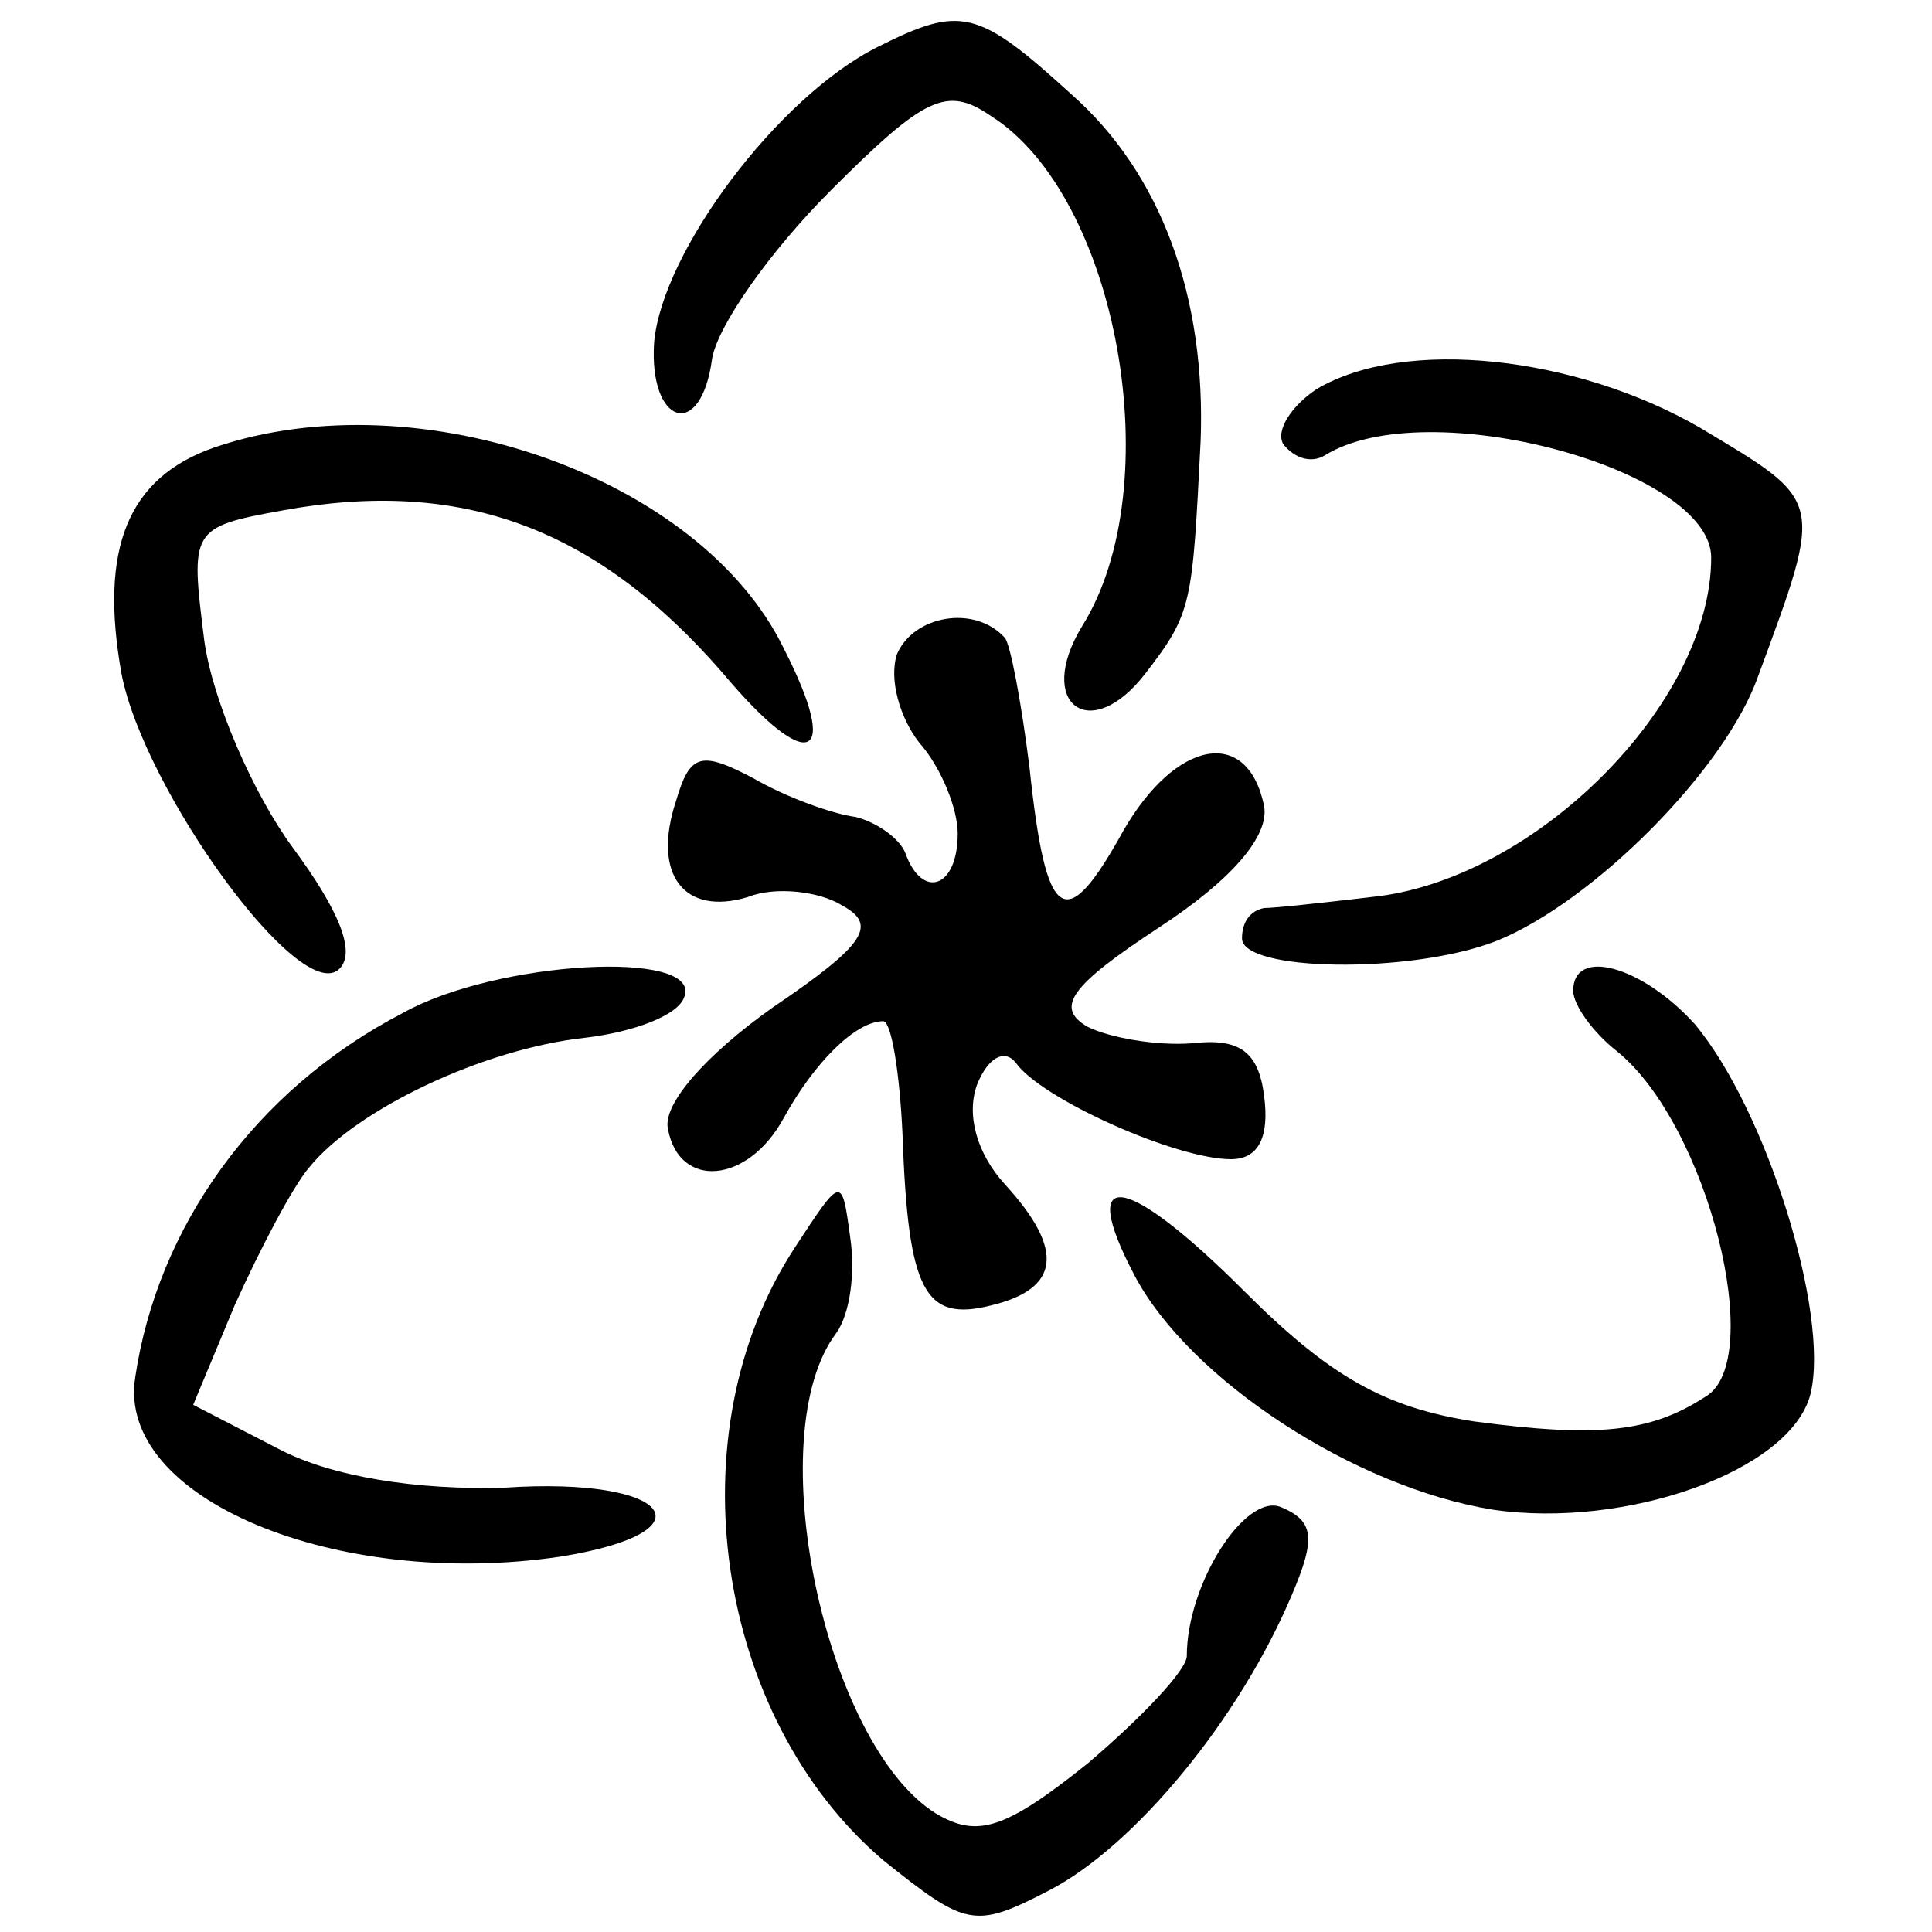
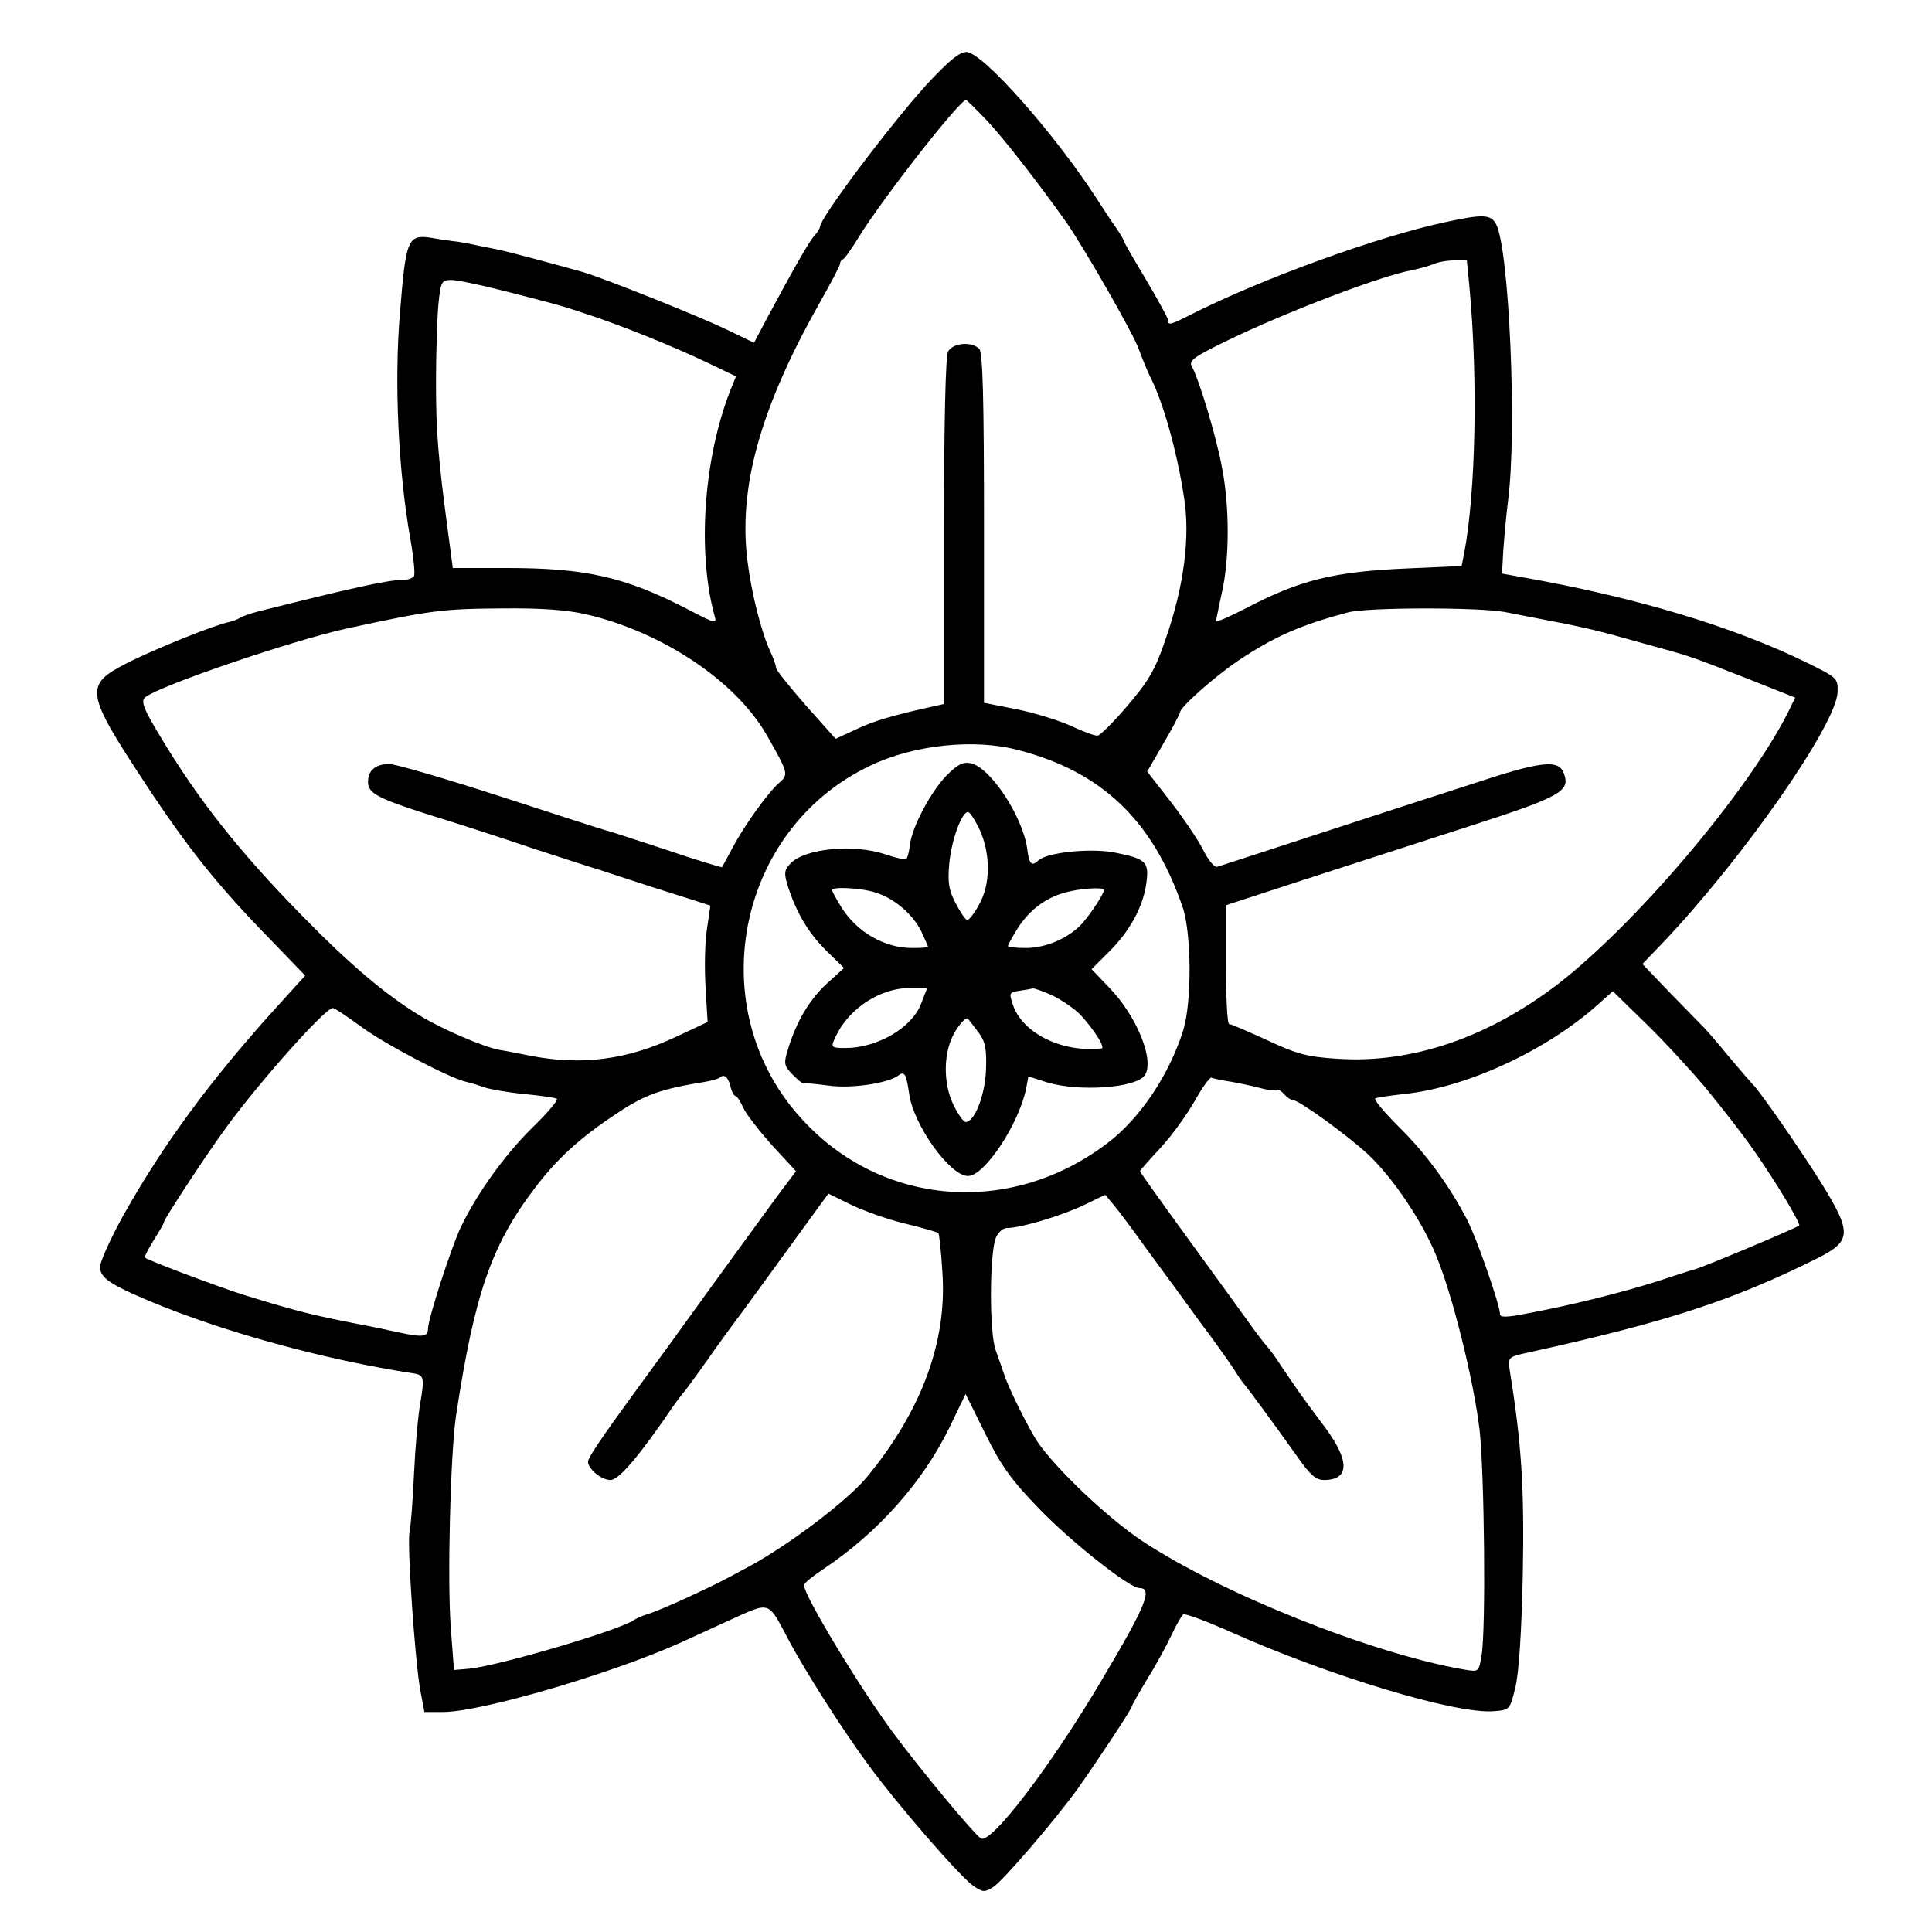
- <svg xmlns="http://www.w3.org/2000/svg" version="1.0" width="70pt" height="70pt" viewBox="0 0 70 70" preserveAspectRatio="xMidYMid meet">
-   <g transform="translate(0,70) scale(0.1,-0.1)" fill="#000000" stroke="none">
-     <path d="M318 683 c-36 -18 -78 -74 -81 -107 -2 -30 17 -36 21 -6 2 12 21 39 43 61 34 34 42 38 58 27 46 -29 65 -134 33 -185 -17 -28 3 -43 23 -17 17 22 17 25 20 84 2 52 -14 97 -47 126 -34 31 -40 32 -70 17z" />
-     <path d="M477 559 c-9 -6 -15 -15 -12 -20 4 -5 10 -7 15 -4 37 23 140 -5 140 -37 0 -53 -64 -117 -123 -123 -17 -2 -35 -4 -39 -4 -5 -1 -8 -5 -8 -11 0 -12 61 -13 92 -1 35 14 83 62 95 96 24 65 24 63 -21 90 -45 26 -107 33 -139 14z" />
-     <path d="M78 538 c-32 -11 -42 -37 -34 -82 8 -42 65 -121 79 -107 6 6 0 21 -17 44 -14 19 -29 53 -32 75 -5 40 -5 41 28 47 65 12 114 -6 160 -59 31 -37 43 -32 22 9 -30 62 -132 98 -206 73z" />
-     <path d="M325 463 c-3 -9 1 -23 8 -32 8 -9 14 -24 14 -33 0 -20 -13 -24 -19 -7 -2 5 -10 11 -18 13 -8 1 -25 7 -37 14 -19 10 -23 9 -28 -8 -9 -27 3 -42 26 -35 10 4 26 2 34 -3 13 -7 9 -14 -25 -37 -24 -17 -40 -35 -38 -44 4 -22 29 -20 42 4 11 20 26 35 36 35 3 0 6 -19 7 -41 2 -57 8 -68 32 -62 25 6 27 20 5 44 -10 11 -14 25 -10 36 4 10 10 13 14 8 9 -13 58 -35 78 -35 10 0 14 8 12 23 -2 16 -9 21 -26 19 -13 -1 -30 2 -38 6 -12 7 -6 15 26 36 26 17 40 33 38 44 -6 29 -32 24 -51 -9 -21 -38 -28 -34 -34 23 -3 24 -7 45 -9 47 -11 12 -33 8 -39 -6z" />
-     <path d="M146 333 c-54 -28 -89 -78 -97 -132 -7 -44 73 -77 154 -65 56 9 40 29 -20 25 -32 -1 -63 4 -82 14 l-31 16 15 36 c9 20 21 43 27 50 17 21 63 43 100 47 17 2 34 8 36 15 6 17 -68 13 -102 -6z" />
-     <path d="M570 341 c0 -5 7 -15 16 -22 33 -27 54 -112 32 -125 -20 -13 -39 -15 -84 -9 -32 5 -52 16 -83 47 -43 43 -61 46 -40 6 20 -38 80 -77 130 -85 48 -7 108 14 115 42 7 29 -16 103 -42 134 -19 21 -44 28 -44 12z" />
-     <path d="M288 248 c-44 -67 -29 -170 32 -222 30 -24 33 -25 60 -11 31 16 69 62 88 107 9 21 8 27 -4 32 -13 5 -34 -28 -34 -54 0 -5 -16 -22 -36 -39 -30 -24 -40 -27 -55 -18 -40 25 -64 137 -36 174 5 7 7 22 5 35 -3 22 -3 22 -20 -4z" />
+ <svg xmlns="http://www.w3.org/2000/svg" version="1.0" width="483pt" height="483pt" viewBox="0 0 483 483" preserveAspectRatio="xMidYMid meet">
+   <g transform="translate(0,483) scale(0.1,-0.1)" fill="#000000" stroke="none">
+     <path d="M2316 4618 c-93 -103 -266 -333 -266 -355 0 -3 -6 -14 -14 -22 -14 -16 -52 -83 -116 -202 l-35 -66 -68 33 c-69 33 -293 123 -357 143 -45 13 -189 52 -215 57 -11 2 -33 7 -50 10 -16 4 -40 8 -52 10 -13 1 -40 5 -62 9 -62 10 -66 -1 -81 -186 -15 -176 -4 -398 26 -567 8 -45 12 -87 9 -92 -3 -6 -17 -10 -30 -10 -35 0 -118 -18 -361 -79 -18 -5 -37 -11 -43 -15 -6 -4 -19 -9 -28 -11 -36 -7 -190 -69 -258 -104 -105 -54 -101 -73 49 -301 106 -161 181 -255 315 -392 l84 -87 -69 -76 c-168 -185 -286 -346 -386 -524 -32 -58 -58 -116 -58 -128 0 -27 24 -44 127 -87 182 -76 436 -146 660 -180 23 -4 24 -13 14 -72 -6 -33 -13 -113 -16 -179 -3 -66 -8 -131 -11 -144 -7 -30 14 -330 27 -398 l10 -53 47 0 c95 0 425 97 597 175 17 8 70 32 120 55 102 46 94 49 145 -47 41 -78 139 -232 203 -318 76 -103 230 -280 262 -301 23 -15 27 -15 49 -1 25 17 148 160 208 242 47 66 138 203 138 210 0 2 18 34 39 69 22 35 49 85 60 109 12 25 25 48 29 51 5 3 58 -17 119 -44 249 -111 564 -206 658 -198 39 3 40 4 53 58 9 35 16 138 19 285 4 216 -3 326 -33 511 -4 31 -3 32 48 43 349 77 510 130 723 236 83 42 85 63 11 183 -52 84 -161 241 -175 252 -3 3 -28 32 -56 65 -27 33 -56 67 -65 76 -8 8 -46 47 -85 87 l-69 72 50 52 c201 211 436 548 438 628 1 34 -1 36 -74 72 -185 91 -430 165 -720 216 l-45 8 3 54 c2 30 7 88 12 127 23 174 3 632 -30 693 -13 24 -33 25 -125 5 -166 -35 -459 -141 -637 -231 -53 -27 -58 -28 -58 -14 0 5 -25 50 -55 101 -30 50 -55 93 -55 96 0 2 -8 16 -18 31 -11 15 -32 47 -48 72 -107 166 -288 370 -328 370 -18 0 -45 -23 -100 -82z m152 -90 c43 -46 130 -158 198 -254 44 -63 169 -281 181 -317 8 -22 20 -51 27 -66 33 -63 68 -187 86 -304 16 -99 0 -223 -46 -355 -26 -77 -43 -105 -95 -166 -35 -41 -69 -75 -75 -75 -7 -1 -36 10 -66 24 -31 14 -92 33 -137 42 l-81 16 0 436 c0 327 -3 440 -12 449 -19 19 -66 15 -78 -7 -6 -13 -10 -173 -10 -450 l0 -431 -27 -6 c-100 -22 -151 -37 -194 -58 l-50 -23 -74 83 c-41 47 -75 89 -75 95 0 6 -7 25 -15 42 -22 48 -46 143 -56 222 -24 184 31 383 178 644 29 51 53 97 53 101 0 5 3 10 8 12 4 2 22 27 40 57 58 94 251 341 267 341 2 0 26 -24 53 -52z m1206 -420 c21 -230 15 -507 -13 -658 l-7 -35 -134 -6 c-187 -8 -270 -29 -406 -100 -41 -21 -74 -36 -74 -31 1 4 7 36 15 72 19 84 19 215 0 311 -14 77 -57 219 -75 252 -9 15 3 24 87 65 146 71 386 163 465 177 14 3 37 9 50 14 12 6 37 10 54 10 l31 1 7 -72z m-2419 -4 c130 -33 149 -38 220 -62 84 -28 203 -76 290 -117 l75 -36 -15 -37 c-66 -170 -82 -402 -39 -560 7 -23 4 -22 -67 15 -157 81 -255 103 -453 103 l-134 0 -11 83 c-26 194 -31 257 -31 382 0 73 3 160 6 194 6 58 8 61 33 61 14 0 71 -12 126 -26z m211 -810 c190 -44 374 -167 451 -302 54 -95 55 -98 31 -119 -28 -24 -88 -108 -117 -163 -13 -25 -25 -46 -26 -48 -1 -1 -65 18 -141 44 -76 25 -143 47 -149 48 -5 1 -123 39 -261 84 -139 45 -265 82 -281 82 -34 0 -53 -16 -53 -45 0 -28 24 -41 153 -82 62 -19 180 -57 262 -85 83 -27 157 -51 165 -53 8 -3 40 -13 70 -23 30 -10 89 -29 131 -42 l75 -24 -9 -61 c-5 -33 -6 -98 -3 -145 l5 -85 -81 -38 c-120 -56 -232 -71 -359 -47 -30 6 -65 13 -79 15 -40 7 -145 52 -202 87 -85 52 -175 128 -294 250 -158 161 -260 291 -354 448 -40 66 -48 86 -38 96 32 28 362 141 506 173 209 45 236 49 389 50 97 1 163 -4 209 -15z m2296 6 c29 -6 78 -15 108 -21 65 -12 128 -26 190 -44 25 -7 65 -18 90 -25 74 -20 90 -26 217 -76 l121 -48 -20 -41 c-102 -199 -379 -525 -573 -675 -175 -134 -365 -199 -550 -187 -79 5 -103 12 -178 47 -48 22 -90 40 -94 40 -5 0 -8 67 -8 149 l0 148 190 62 c105 34 291 94 414 134 236 76 258 89 240 135 -13 34 -57 29 -226 -27 -81 -26 -256 -83 -388 -126 -132 -43 -245 -80 -252 -82 -6 -3 -23 17 -36 44 -14 27 -51 81 -82 121 l-57 73 41 71 c23 39 41 74 41 77 0 13 86 89 145 129 91 61 158 90 275 121 48 13 327 13 392 1z m-1217 -345 c209 -54 336 -175 411 -391 23 -65 24 -239 2 -310 -35 -111 -108 -221 -191 -283 -242 -183 -564 -157 -763 62 -251 274 -164 724 172 883 108 52 260 68 369 39z m1716 -841 c75 -92 116 -146 160 -214 43 -65 81 -132 77 -134 -23 -13 -245 -106 -263 -110 -5 -1 -46 -14 -91 -29 -91 -29 -216 -60 -323 -80 -55 -11 -71 -11 -71 -2 0 22 -58 189 -82 235 -44 85 -102 165 -170 232 -37 37 -64 69 -60 72 4 2 36 7 72 11 156 16 355 108 484 223 l38 34 85 -83 c47 -46 111 -116 144 -155z m-3359 150 c59 -44 225 -131 265 -139 10 -2 29 -8 43 -13 14 -5 59 -13 100 -17 41 -4 78 -9 82 -12 5 -2 -23 -35 -62 -73 -70 -69 -139 -166 -179 -250 -25 -55 -81 -228 -81 -252 0 -20 -13 -22 -73 -9 -23 5 -69 15 -102 21 -113 22 -153 32 -280 71 -59 18 -243 87 -253 95 -2 1 8 20 22 43 14 22 26 43 26 46 0 7 106 169 156 237 84 115 247 298 266 298 4 0 36 -21 70 -46z m924 -149 c3 -14 9 -25 13 -25 3 0 12 -13 19 -29 7 -16 40 -58 72 -94 l60 -65 -48 -64 c-48 -66 -152 -208 -257 -354 -33 -45 -80 -110 -105 -144 -76 -104 -110 -155 -110 -164 0 -18 33 -46 56 -46 21 0 70 57 154 180 13 19 27 37 30 40 3 3 28 37 55 75 27 39 70 98 95 131 25 34 82 113 128 176 l83 114 57 -28 c31 -15 92 -37 135 -47 44 -11 81 -21 83 -24 2 -2 7 -46 10 -98 12 -173 -52 -346 -189 -512 -49 -59 -194 -169 -294 -223 -66 -36 -84 -45 -153 -77 -41 -19 -86 -38 -100 -42 -14 -4 -29 -11 -35 -15 -34 -25 -346 -117 -415 -122 l-35 -3 -8 105 c-9 121 -1 434 13 530 46 303 88 426 195 567 56 75 116 130 211 192 66 44 108 59 214 76 19 3 36 8 39 11 11 10 21 2 27 -21z m1250 11 c23 -4 56 -11 74 -16 18 -5 36 -7 40 -5 4 3 13 -2 20 -10 7 -8 17 -15 22 -15 15 0 135 -87 186 -134 61 -56 136 -166 172 -254 41 -98 94 -312 109 -437 12 -111 16 -496 5 -563 -7 -42 -7 -42 -43 -36 -232 40 -609 191 -806 322 -85 56 -216 181 -261 247 -21 31 -73 135 -84 170 -4 11 -13 38 -21 60 -16 46 -15 237 0 279 6 15 18 26 29 26 34 0 137 31 191 57 l54 26 21 -25 c12 -14 50 -65 85 -114 36 -49 95 -129 131 -179 37 -49 75 -103 86 -120 10 -16 21 -32 24 -35 6 -6 74 -98 135 -184 30 -43 45 -56 65 -56 64 0 65 47 3 131 -58 77 -75 102 -110 154 -14 22 -29 42 -32 45 -3 3 -21 25 -39 50 -18 25 -47 65 -65 90 -18 25 -74 102 -125 172 -50 69 -92 128 -92 130 0 2 23 28 51 58 28 30 66 83 86 118 19 34 38 60 42 58 3 -2 25 -7 47 -10z m-477 -1069 c79 -82 225 -197 249 -197 35 0 17 -44 -93 -229 -129 -218 -278 -413 -303 -397 -16 10 -147 167 -216 260 -84 112 -226 347 -226 373 0 5 21 22 48 40 135 90 248 216 315 353 l41 85 49 -99 c40 -81 66 -117 136 -189z" />
+     <path d="M2366 2891 c-40 -42 -85 -127 -91 -172 -2 -17 -6 -33 -9 -36 -3 -3 -26 2 -52 11 -81 27 -204 15 -239 -24 -15 -16 -15 -24 -5 -57 22 -66 50 -114 95 -159 l45 -44 -44 -40 c-43 -40 -75 -94 -96 -163 -11 -35 -10 -41 10 -62 13 -13 25 -24 29 -23 3 1 32 -2 63 -6 58 -8 149 6 175 26 14 11 19 2 26 -47 11 -78 102 -205 147 -205 41 0 126 128 145 217 l6 32 47 -15 c80 -24 223 -14 244 18 25 37 -20 148 -89 219 l-44 46 44 44 c52 52 85 112 93 172 7 53 -1 60 -81 76 -61 11 -167 0 -189 -20 -17 -16 -23 -10 -28 29 -11 81 -93 205 -142 214 -19 4 -33 -4 -60 -31z m84 -137 c27 -62 26 -135 -2 -185 -12 -22 -25 -39 -30 -39 -4 0 -17 19 -29 42 -17 32 -20 53 -16 97 5 59 31 131 47 131 5 0 18 -21 30 -46z m-259 -156 c46 -15 91 -54 112 -96 9 -20 17 -37 17 -39 0 -2 -18 -3 -40 -3 -68 0 -137 39 -176 101 -13 21 -24 41 -24 44 0 9 77 5 111 -7z m569 7 c0 -9 -32 -58 -54 -83 -32 -36 -90 -62 -141 -62 -25 0 -45 2 -45 5 0 3 11 23 24 44 29 45 68 75 116 89 38 11 100 15 100 7z m-458 -286 c-23 -59 -110 -109 -188 -109 -39 0 -39 1 -20 38 34 64 108 111 178 112 l46 0 -16 -41z m332 21 c23 -12 54 -33 68 -48 34 -37 62 -82 52 -83 -98 -11 -196 37 -221 107 -11 32 -10 33 15 37 15 2 30 5 35 6 4 0 27 -8 51 -19z m-187 -92 c16 -22 20 -40 18 -92 -2 -62 -28 -131 -51 -131 -5 0 -18 18 -29 40 -29 57 -27 139 4 188 13 21 27 35 31 30 3 -4 16 -20 27 -35z" />
  </g>
</svg>
